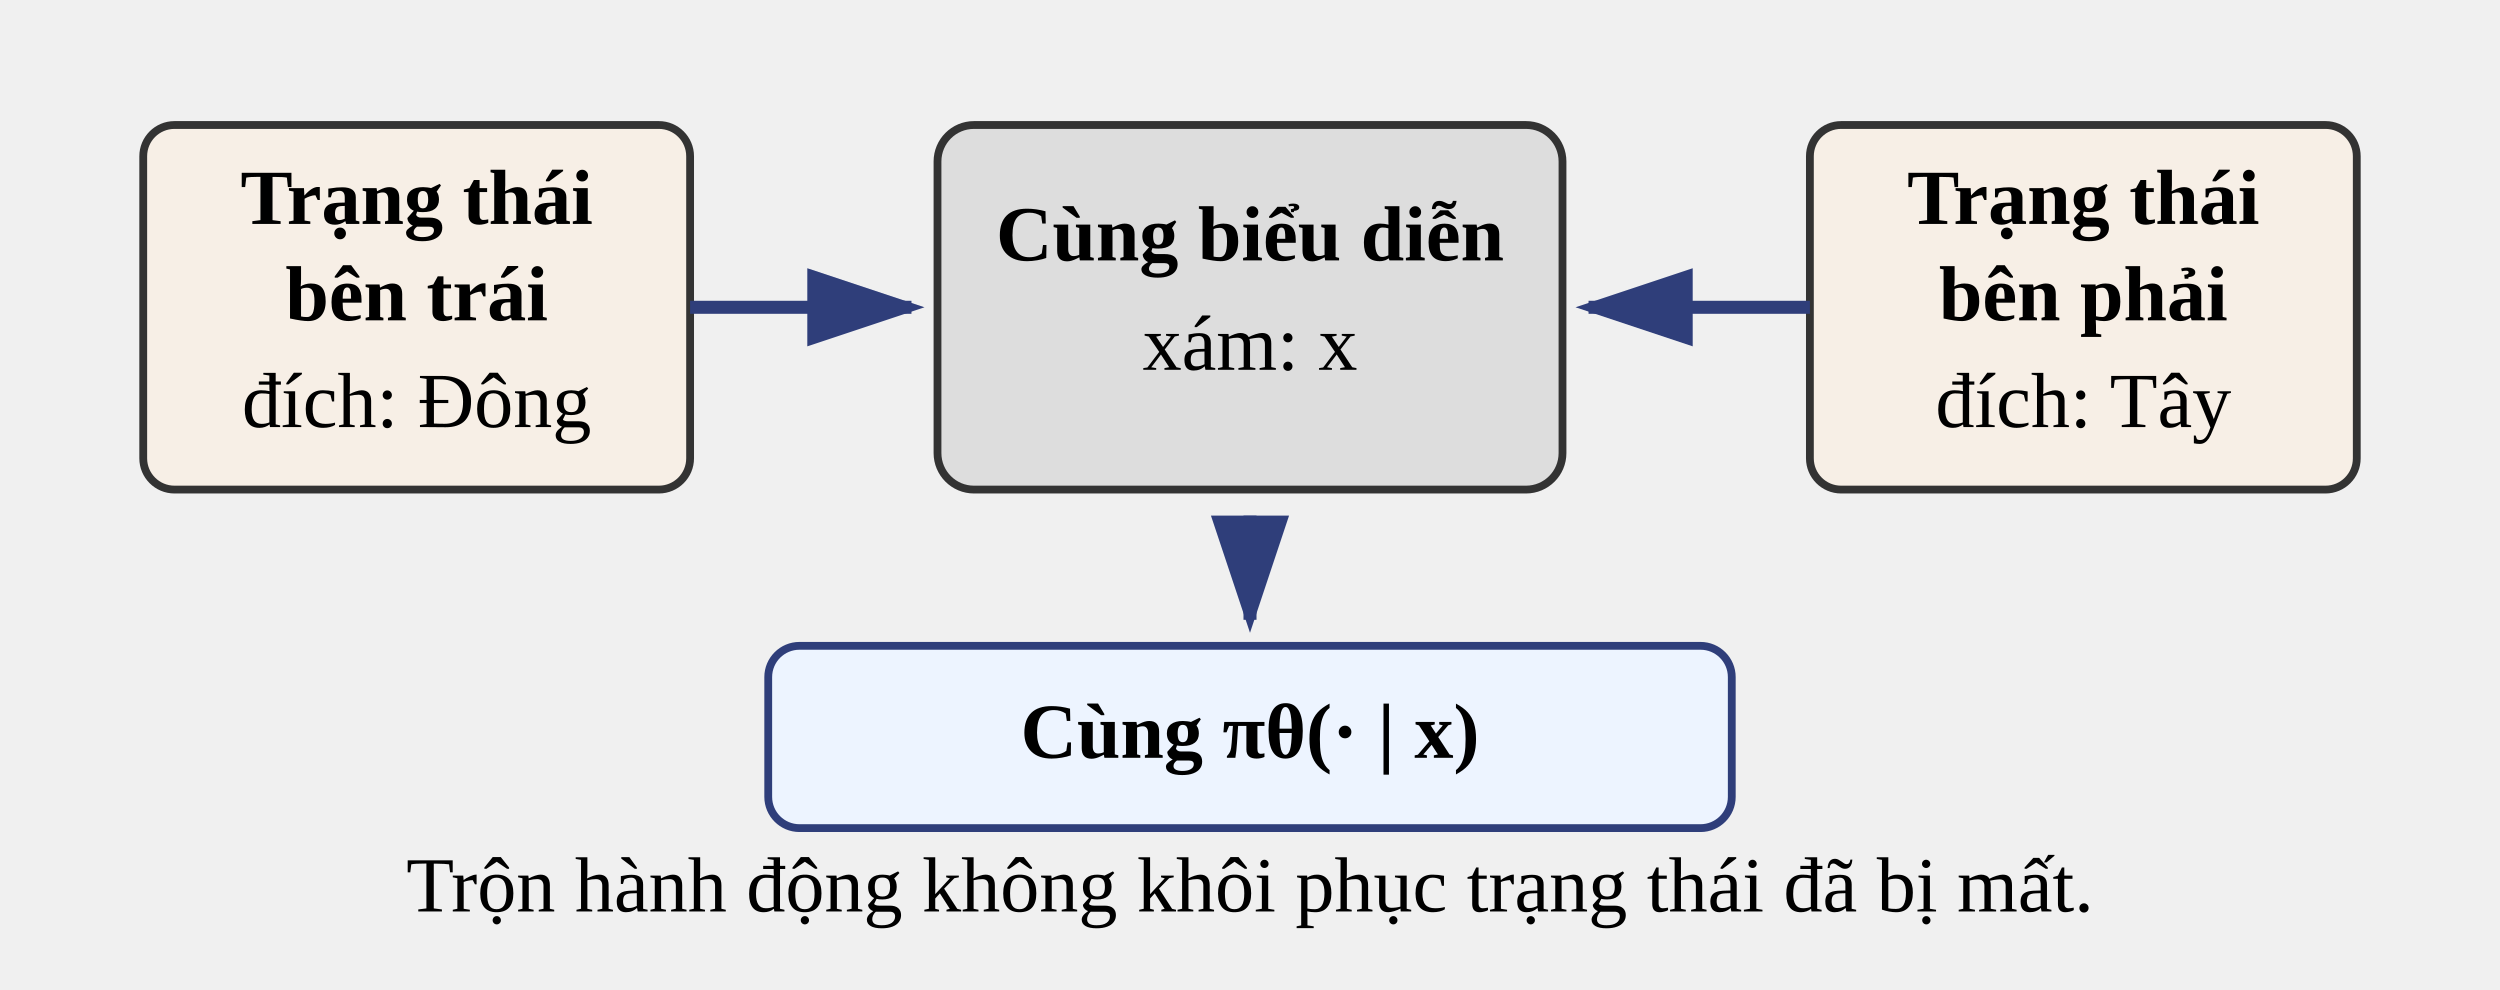
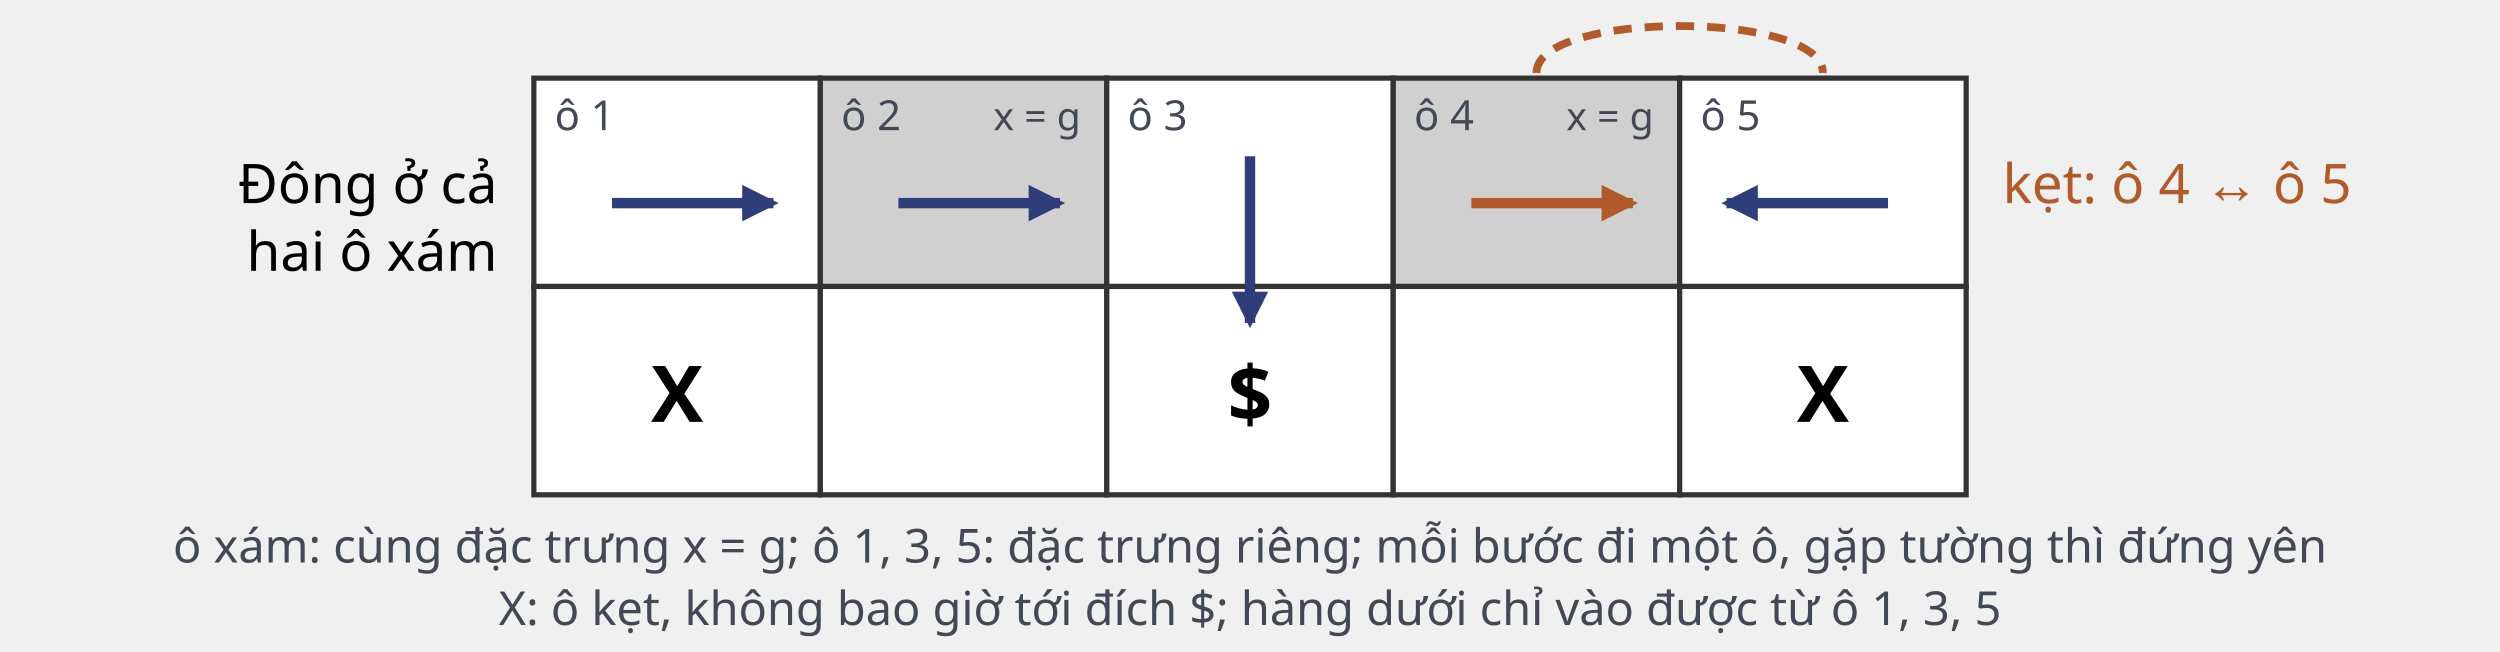
- <svg xmlns="http://www.w3.org/2000/svg" viewBox="0 0 960 380" role="img" aria-labelledby="t d">
+ <svg xmlns="http://www.w3.org/2000/svg" viewBox="0 0 960 250" role="img" aria-labelledby="t d" font-family="'Source Sans 3','Source Sans Pro','Noto Sans',Arial,sans-serif">
  <defs>
-     <marker id="arrow" markerWidth="10" markerHeight="10" refX="8" refY="3" orient="auto">
-       <path d="M0,0 L0,6 L9,3 z" fill="#2f3e7a" />
+     <marker id="ar" markerUnits="userSpaceOnUse" markerWidth="14" markerHeight="14" refX="12" refY="7" orient="auto">
+       <path d="M0,0 L14,7 L0,14 Z" fill="#2F3E7A" />
+     </marker>
+     <marker id="ar2" markerUnits="userSpaceOnUse" markerWidth="14" markerHeight="14" refX="12" refY="7" orient="auto">
+       <path d="M0,0 L14,7 L0,14 Z" fill="#B15A2B" />
    </marker>
  </defs>
-   <g font-size="30" text-anchor="middle">
-     <g transform="translate(55 48)">
-       <rect width="210" height="140" rx="12" fill="#f7efe6" stroke="#333" stroke-width="3" />
-       <text x="105" y="38" font-weight="700">Trạng thái</text>
-       <text x="105" y="75" font-weight="700">bên trái</text>
-       <text x="105" y="116">đích: Đông</text>
-     </g>
-     <g transform="translate(695 48)">
-       <rect width="210" height="140" rx="12" fill="#f7efe6" stroke="#333" stroke-width="3" />
-       <text x="105" y="38" font-weight="700">Trạng thái</text>
-       <text x="105" y="75" font-weight="700">bên phải</text>
-       <text x="105" y="116">đích: Tây</text>
-     </g>
-     <g transform="translate(360 48)">
-       <rect width="240" height="140" rx="14" fill="#ddd" stroke="#333" stroke-width="3" />
-       <text x="120" y="52" font-weight="700">Cùng biểu diễn</text>
-       <text x="120" y="94">xám: x</text>
-     </g>
-     <path d="M265 118 H350" stroke="#2f3e7a" stroke-width="5" marker-end="url(#arrow)" />
-     <path d="M695 118 H610" stroke="#2f3e7a" stroke-width="5" marker-end="url(#arrow)" />
-     <path d="M480 198 V238" stroke="#2f3e7a" stroke-width="5" marker-end="url(#arrow)" />
-     <rect x="295" y="248" width="370" height="70" rx="12" fill="#edf4ff" stroke="#2f3e7a" stroke-width="3" />
-     <text x="480" y="291" font-weight="700">Cùng πθ(· | x)</text>
-     <text x="480" y="350">Trộn hành động không khôi phục trạng thái đã bị mất.</text>
-   </g>
+   <rect x="205" y="30" width="110" height="80" fill="#FFFFFF" stroke="#333" stroke-width="2" />
+   <text x="213" y="50" font-size="16" fill="#424954">ô 1</text>
+   <rect x="205" y="110" width="110" height="80" fill="#FFFFFF" stroke="#333" stroke-width="2" />
+   <rect x="315" y="30" width="110" height="80" fill="#D0D0D0" stroke="#333" stroke-width="2" />
+   <text x="323" y="50" font-size="16" fill="#424954">ô 2</text>
+   <rect x="315" y="110" width="110" height="80" fill="#FFFFFF" stroke="#333" stroke-width="2" />
+   <rect x="425" y="30" width="110" height="80" fill="#FFFFFF" stroke="#333" stroke-width="2" />
+   <text x="433" y="50" font-size="16" fill="#424954">ô 3</text>
+   <rect x="425" y="110" width="110" height="80" fill="#FFFFFF" stroke="#333" stroke-width="2" />
+   <rect x="535" y="30" width="110" height="80" fill="#D0D0D0" stroke="#333" stroke-width="2" />
+   <text x="543" y="50" font-size="16" fill="#424954">ô 4</text>
+   <rect x="535" y="110" width="110" height="80" fill="#FFFFFF" stroke="#333" stroke-width="2" />
+   <rect x="645" y="30" width="110" height="80" fill="#FFFFFF" stroke="#333" stroke-width="2" />
+   <text x="653" y="50" font-size="16" fill="#424954">ô 5</text>
+   <rect x="645" y="110" width="110" height="80" fill="#FFFFFF" stroke="#333" stroke-width="2" />
+   <text x="260.0" y="162" font-size="30" font-weight="700" text-anchor="middle">X</text>
+   <text x="480.0" y="162" font-size="30" font-weight="700" text-anchor="middle">$</text>
+   <text x="700.0" y="162" font-size="30" font-weight="700" text-anchor="middle">X</text>
+   <line x1="235" y1="78.0" x2="297" y2="78.0" stroke="#2F3E7A" stroke-width="4" marker-end="url(#ar)" />
+   <line x1="480.0" y1="60" x2="480.0" y2="124" stroke="#2F3E7A" stroke-width="4" marker-end="url(#ar)" />
+   <line x1="725" y1="78.0" x2="663" y2="78.0" stroke="#2F3E7A" stroke-width="4" marker-end="url(#ar)" />
+   <text x="415" y="50" font-size="15" text-anchor="end" fill="#424954">x = g</text>
+   <text x="635" y="50" font-size="15" text-anchor="end" fill="#424954">x = g</text>
+   <line x1="345" y1="78.0" x2="407" y2="78.0" stroke="#2F3E7A" stroke-width="4" marker-end="url(#ar)" />
+   <line x1="565" y1="78.0" x2="627" y2="78.0" stroke="#B15A2B" stroke-width="4" marker-end="url(#ar2)" />
+   <path d="M590.0,28 C590.0,4 700.0,4 700.0,28" fill="none" stroke="#B15A2B" stroke-width="3" stroke-dasharray="7 5" />
+   <text x="769" y="78.0" font-size="21" fill="#B15A2B">kẹt: ô 4 ↔ ô 5</text>
+   <text x="191" y="78.0" font-size="21" text-anchor="end">Đông ở cả</text>
+   <text x="191" y="104.0" font-size="21" text-anchor="end">hai ô xám</text>
+   <text x="480" y="216" font-size="18" text-anchor="middle" fill="#424954">ô xám: cùng đặc trưng x = g; ô 1, 3, 5: đặc trưng riêng; mỗi bước đi một ô, gặp tường thì đứng yên</text>
+   <text x="480" y="240" font-size="18" text-anchor="middle" fill="#424954">X: ô kẹt, không bao giờ tới đích $; hàng dưới chỉ vào được từ ô 1, 3, 5</text>
</svg>
